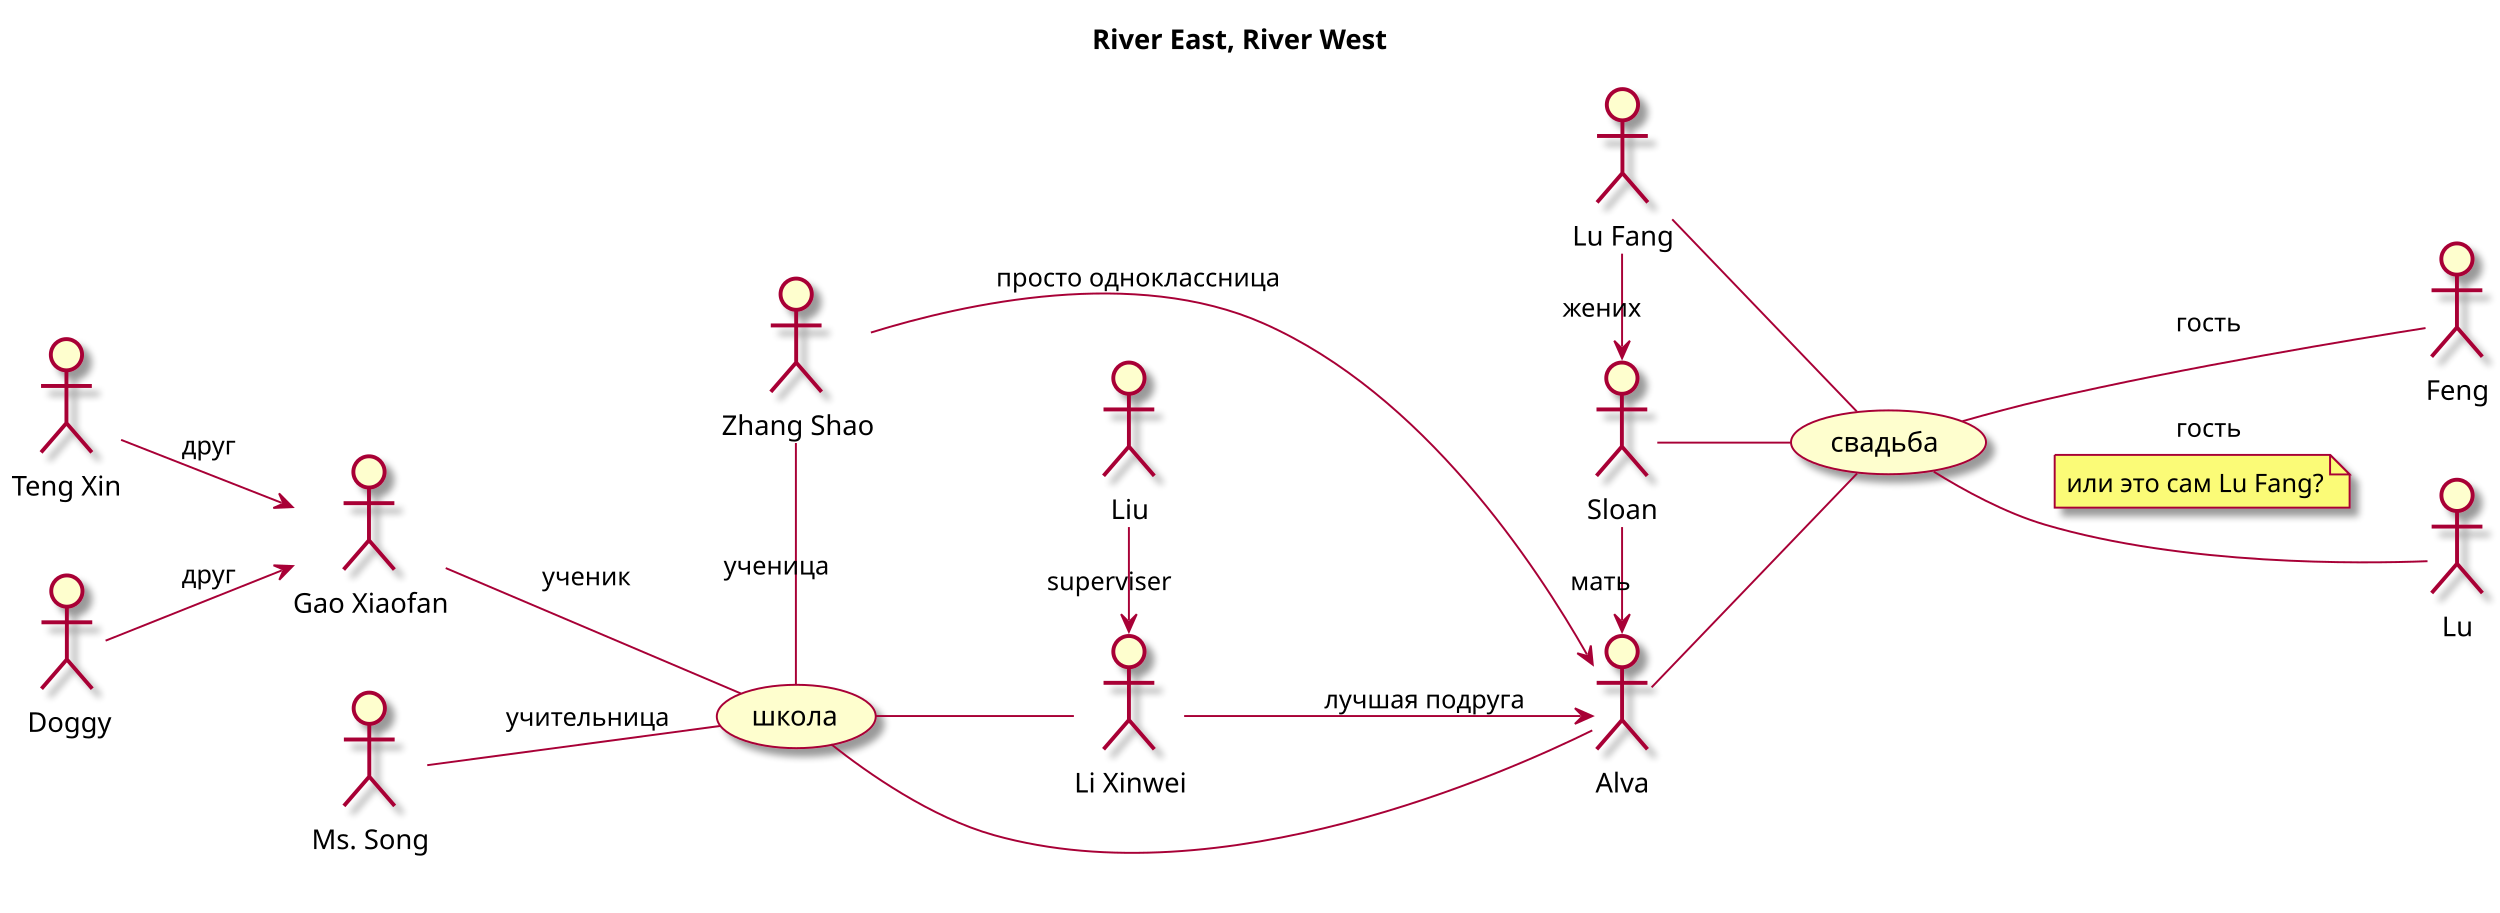
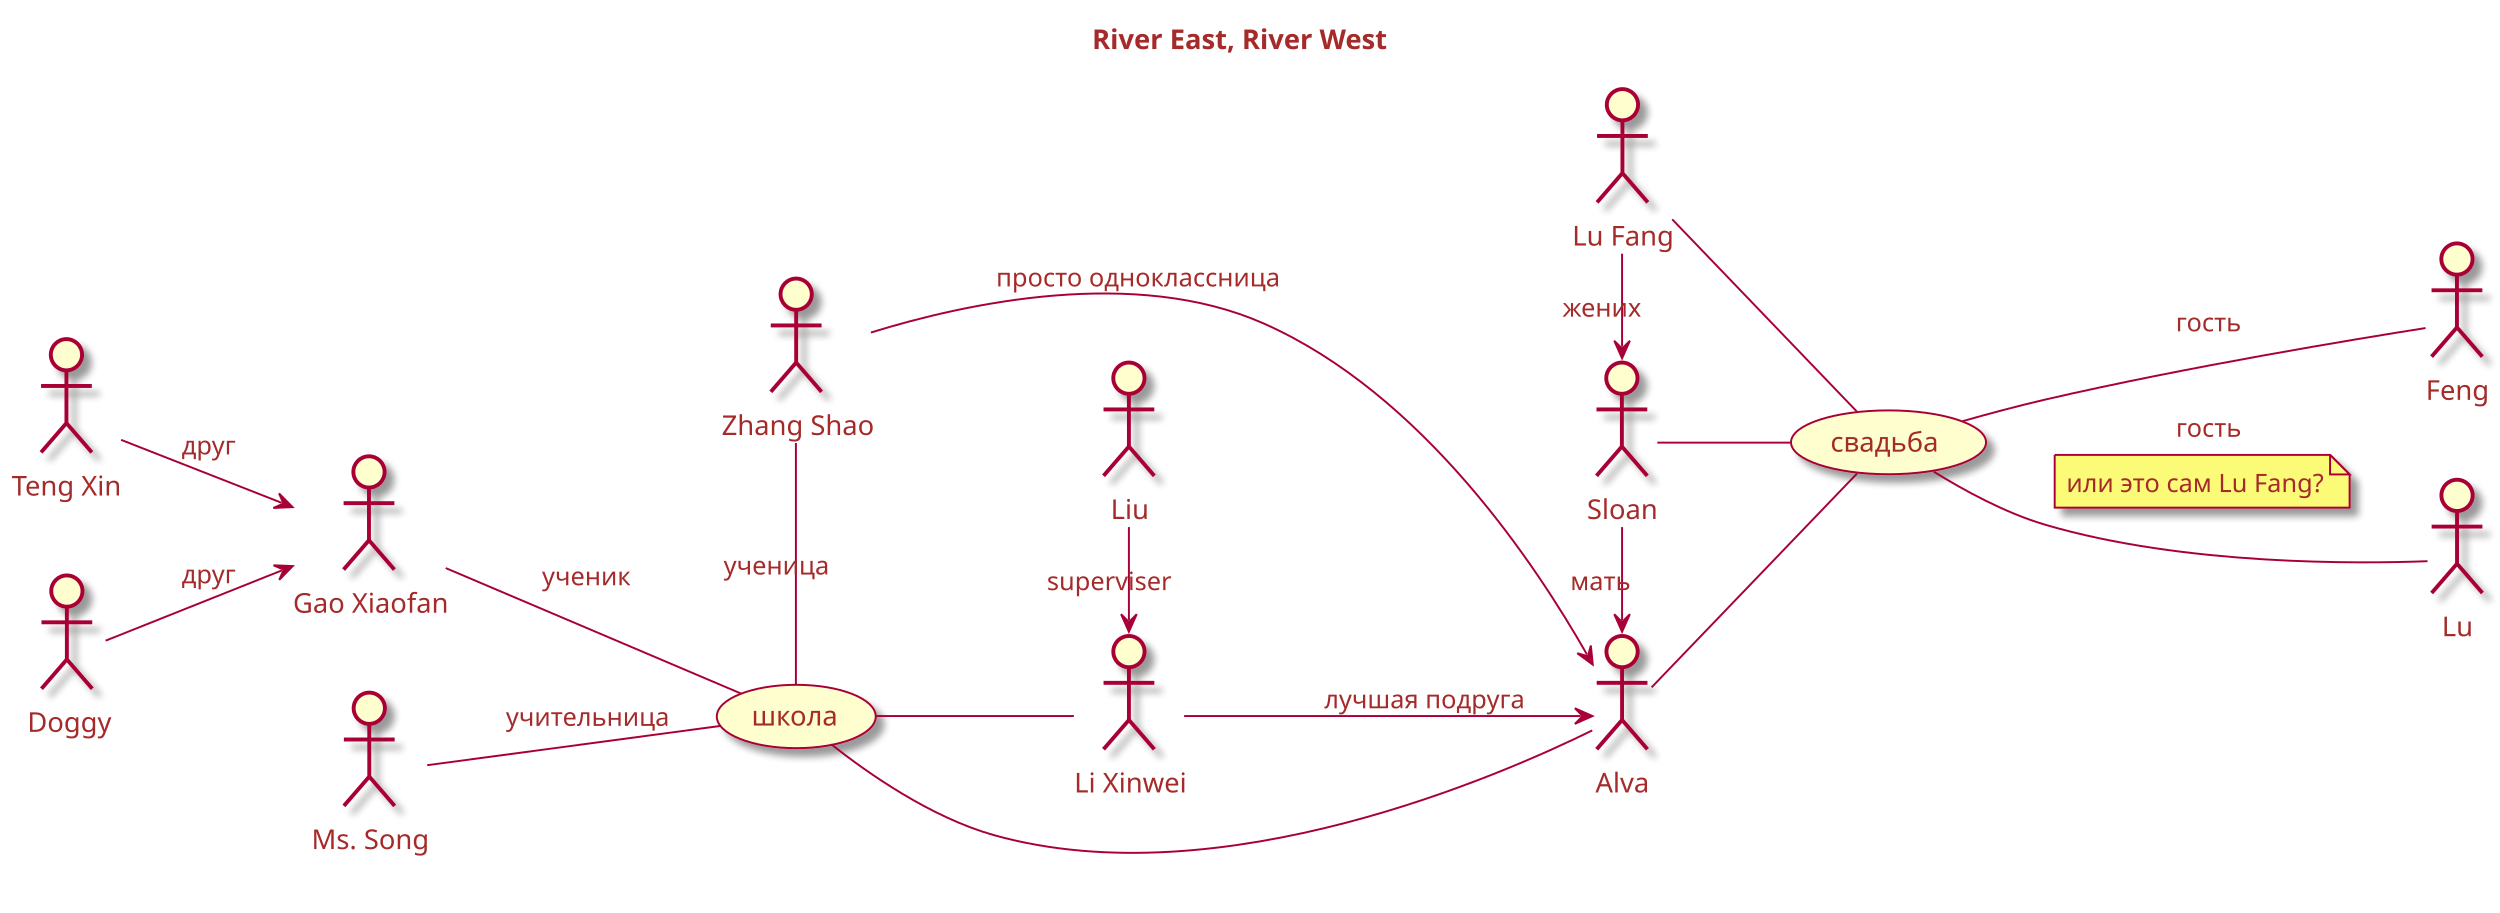
- <svg xmlns="http://www.w3.org/2000/svg" contentStyleType="text/css" height="467px" preserveAspectRatio="none" style="width:1280px;height:467px;background:#FFFFFF;" version="1.1" viewBox="0 0 1280 467" width="1280px" zoomAndPan="magnify">
+ <svg xmlns="http://www.w3.org/2000/svg" contentStyleType="text/css" height="467px" preserveAspectRatio="none" style="width:1280px;height:467px;" version="1.1" viewBox="0 0 1280 467" width="1280px" zoomAndPan="magnify">
  <defs>
-     <filter height="300%" id="ffhclz08z1e5p" width="300%" x="-1" y="-1">
+     <filter height="300%" id="fg9okujzeu9eo" width="300%" x="-1" y="-1">
      <feGaussianBlur result="blurOut" stdDeviation="2.0" />
      <feColorMatrix in="blurOut" result="blurOut2" type="matrix" values="0 0 0 0 0 0 0 0 0 0 0 0 0 0 0 0 0 0 .4 0" />
      <feOffset dx="4.0" dy="4.0" in="blurOut2" result="blurOut3" />
      <feBlend in="SourceGraphic" in2="blurOut3" mode="normal" />
    </filter>
  </defs>
  <g>
-     <text fill="#000000" font-family="sans-serif" font-size="14" font-weight="bold" lengthAdjust="spacing" textLength="148.62" x="559.145" y="25.107">River East, River West</text>
+     <text fill="#A52A2A" font-family="sans-serif" font-size="14" font-weight="bold" lengthAdjust="spacing" textLength="148.62" x="559.145" y="25.107">River East, River West</text>
    <g id="elem_Sloan">
-       <ellipse cx="830.403" cy="193.621" fill="#FEFECE" filter="url(#ffhclz08z1e5p)" rx="8" ry="8" style="stroke:#A80036;stroke-width:2.0;" />
-       <path d="M830.403,201.621 L830.403,228.621 M817.403,209.621 L843.403,209.621 M830.403,228.621 L817.403,243.621 M830.403,228.621 L843.403,243.621 " fill="none" filter="url(#ffhclz08z1e5p)" style="stroke:#A80036;stroke-width:2.0;" />
-       <text fill="#000000" font-family="sans-serif" font-size="14" lengthAdjust="spacing" textLength="35.807" x="812.5" y="265.728">Sloan</text>
+       <ellipse cx="830.403" cy="193.621" fill="#FEFECE" filter="url(#fg9okujzeu9eo)" rx="8" ry="8" style="stroke:#A80036;stroke-width:2.0;" />
+       <path d="M830.403,201.621 L830.403,228.621 M817.403,209.621 L843.403,209.621 M830.403,228.621 L817.403,243.621 M830.403,228.621 L843.403,243.621 " fill="none" filter="url(#fg9okujzeu9eo)" style="stroke:#A80036;stroke-width:2.0;" />
+       <text fill="#A52A2A" font-family="sans-serif" font-size="14" lengthAdjust="spacing" textLength="35.807" x="812.5" y="265.728">Sloan</text>
    </g>
    <g id="elem_Alva">
-       <ellipse cx="830.5" cy="333.621" fill="#FEFECE" filter="url(#ffhclz08z1e5p)" rx="8" ry="8" style="stroke:#A80036;stroke-width:2.0;" />
-       <path d="M830.5,341.621 L830.5,368.621 M817.5,349.621 L843.5,349.621 M830.5,368.621 L817.5,383.621 M830.5,368.621 L843.5,383.621 " fill="none" filter="url(#ffhclz08z1e5p)" style="stroke:#A80036;stroke-width:2.0;" />
-       <text fill="#000000" font-family="sans-serif" font-size="14" lengthAdjust="spacing" textLength="27.234" x="816.883" y="405.728">Alva</text>
+       <ellipse cx="830.5" cy="333.621" fill="#FEFECE" filter="url(#fg9okujzeu9eo)" rx="8" ry="8" style="stroke:#A80036;stroke-width:2.0;" />
+       <path d="M830.5,341.621 L830.5,368.621 M817.5,349.621 L843.5,349.621 M830.5,368.621 L817.5,383.621 M830.5,368.621 L843.5,383.621 " fill="none" filter="url(#fg9okujzeu9eo)" style="stroke:#A80036;stroke-width:2.0;" />
+       <text fill="#A52A2A" font-family="sans-serif" font-size="14" lengthAdjust="spacing" textLength="27.234" x="816.883" y="405.728">Alva</text>
    </g>
    <g id="elem_Fang">
-       <ellipse cx="830.686" cy="53.621" fill="#FEFECE" filter="url(#ffhclz08z1e5p)" rx="8" ry="8" style="stroke:#A80036;stroke-width:2.0;" />
-       <path d="M830.686,61.621 L830.686,88.621 M817.686,69.621 L843.686,69.621 M830.686,88.621 L817.686,103.621 M830.686,88.621 L843.686,103.621 " fill="none" filter="url(#ffhclz08z1e5p)" style="stroke:#A80036;stroke-width:2.0;" />
-       <text fill="#000000" font-family="sans-serif" font-size="14" lengthAdjust="spacing" textLength="51.372" x="805" y="125.728">Lu Fang</text>
+       <ellipse cx="830.686" cy="53.621" fill="#FEFECE" filter="url(#fg9okujzeu9eo)" rx="8" ry="8" style="stroke:#A80036;stroke-width:2.0;" />
+       <path d="M830.686,61.621 L830.686,88.621 M817.686,69.621 L843.686,69.621 M830.686,88.621 L817.686,103.621 M830.686,88.621 L843.686,103.621 " fill="none" filter="url(#fg9okujzeu9eo)" style="stroke:#A80036;stroke-width:2.0;" />
+       <text fill="#A52A2A" font-family="sans-serif" font-size="14" lengthAdjust="spacing" textLength="51.372" x="805" y="125.728">Lu Fang</text>
    </g>
    <g id="elem_Li">
-       <ellipse cx="578.014" cy="333.621" fill="#FEFECE" filter="url(#ffhclz08z1e5p)" rx="8" ry="8" style="stroke:#A80036;stroke-width:2.0;" />
-       <path d="M578.014,341.621 L578.014,368.621 M565.014,349.621 L591.014,349.621 M578.014,368.621 L565.014,383.621 M578.014,368.621 L591.014,383.621 " fill="none" filter="url(#ffhclz08z1e5p)" style="stroke:#A80036;stroke-width:2.0;" />
-       <text fill="#000000" font-family="sans-serif" font-size="14" lengthAdjust="spacing" textLength="56.027" x="550" y="405.728">Li Xinwei</text>
+       <ellipse cx="578.014" cy="333.621" fill="#FEFECE" filter="url(#fg9okujzeu9eo)" rx="8" ry="8" style="stroke:#A80036;stroke-width:2.0;" />
+       <path d="M578.014,341.621 L578.014,368.621 M565.014,349.621 L591.014,349.621 M578.014,368.621 L565.014,383.621 M578.014,368.621 L591.014,383.621 " fill="none" filter="url(#fg9okujzeu9eo)" style="stroke:#A80036;stroke-width:2.0;" />
+       <text fill="#A52A2A" font-family="sans-serif" font-size="14" lengthAdjust="spacing" textLength="56.027" x="550" y="405.728">Li Xinwei</text>
    </g>
    <g id="elem_свадьба">
-       <ellipse cx="966.92" cy="226.462" fill="#FEFECE" filter="url(#ffhclz08z1e5p)" rx="49.92" ry="16.341" style="stroke:#A80036;stroke-width:1.0;" />
-       <text fill="#000000" font-family="sans-serif" font-size="14" lengthAdjust="spacing" textLength="53.491" x="937.175" y="231.266">свадьба</text>
+       <ellipse cx="966.92" cy="226.462" fill="#FEFECE" filter="url(#fg9okujzeu9eo)" rx="49.92" ry="16.341" style="stroke:#A80036;stroke-width:1.0;" />
+       <text fill="#A52A2A" font-family="sans-serif" font-size="14" lengthAdjust="spacing" textLength="53.491" x="937.175" y="231.266">свадьба</text>
    </g>
    <g id="elem_Feng">
-       <ellipse cx="1257.955" cy="132.621" fill="#FEFECE" filter="url(#ffhclz08z1e5p)" rx="8" ry="8" style="stroke:#A80036;stroke-width:2.0;" />
-       <path d="M1257.955,140.621 L1257.955,167.621 M1244.955,148.621 L1270.955,148.621 M1257.955,167.621 L1244.955,182.621 M1257.955,167.621 L1270.955,182.621 " fill="none" filter="url(#ffhclz08z1e5p)" style="stroke:#A80036;stroke-width:2.0;" />
-       <text fill="#000000" font-family="sans-serif" font-size="14" lengthAdjust="spacing" textLength="31.91" x="1242" y="204.728">Feng</text>
+       <ellipse cx="1257.955" cy="132.621" fill="#FEFECE" filter="url(#fg9okujzeu9eo)" rx="8" ry="8" style="stroke:#A80036;stroke-width:2.0;" />
+       <path d="M1257.955,140.621 L1257.955,167.621 M1244.955,148.621 L1270.955,148.621 M1257.955,167.621 L1244.955,182.621 M1257.955,167.621 L1270.955,182.621 " fill="none" filter="url(#fg9okujzeu9eo)" style="stroke:#A80036;stroke-width:2.0;" />
+       <text fill="#A52A2A" font-family="sans-serif" font-size="14" lengthAdjust="spacing" textLength="31.91" x="1242" y="204.728">Feng</text>
    </g>
    <g id="elem_Lu">
-       <ellipse cx="1258" cy="253.621" fill="#FEFECE" filter="url(#ffhclz08z1e5p)" rx="8" ry="8" style="stroke:#A80036;stroke-width:2.0;" />
-       <path d="M1258,261.621 L1258,288.621 M1245,269.621 L1271,269.621 M1258,288.621 L1245,303.621 M1258,288.621 L1271,303.621 " fill="none" filter="url(#ffhclz08z1e5p)" style="stroke:#A80036;stroke-width:2.0;" />
-       <text fill="#000000" font-family="sans-serif" font-size="14" lengthAdjust="spacing" textLength="15.572" x="1250.214" y="325.728">Lu</text>
+       <ellipse cx="1258" cy="253.621" fill="#FEFECE" filter="url(#fg9okujzeu9eo)" rx="8" ry="8" style="stroke:#A80036;stroke-width:2.0;" />
+       <path d="M1258,261.621 L1258,288.621 M1245,269.621 L1271,269.621 M1258,288.621 L1245,303.621 M1258,288.621 L1271,303.621 " fill="none" filter="url(#fg9okujzeu9eo)" style="stroke:#A80036;stroke-width:2.0;" />
+       <text fill="#A52A2A" font-family="sans-serif" font-size="14" lengthAdjust="spacing" textLength="15.572" x="1250.214" y="325.728">Lu</text>
    </g>
    <g id="elem_школа">
-       <ellipse cx="407.693" cy="366.84" fill="#FEFECE" filter="url(#ffhclz08z1e5p)" rx="40.693" ry="16.219" style="stroke:#A80036;stroke-width:1.0;" />
-       <text fill="#000000" font-family="sans-serif" font-size="14" lengthAdjust="spacing" textLength="41.098" x="384.791" y="371.462">школа</text>
+       <ellipse cx="407.693" cy="366.84" fill="#FEFECE" filter="url(#fg9okujzeu9eo)" rx="40.693" ry="16.219" style="stroke:#A80036;stroke-width:1.0;" />
+       <text fill="#A52A2A" font-family="sans-serif" font-size="14" lengthAdjust="spacing" textLength="41.098" x="384.791" y="371.462">школа</text>
    </g>
    <g id="elem_Zhang">
-       <ellipse cx="407.641" cy="150.621" fill="#FEFECE" filter="url(#ffhclz08z1e5p)" rx="8" ry="8" style="stroke:#A80036;stroke-width:2.0;" />
-       <path d="M407.641,158.621 L407.641,185.621 M394.641,166.621 L420.641,166.621 M407.641,185.621 L394.641,200.621 M407.641,185.621 L420.641,200.621 " fill="none" filter="url(#ffhclz08z1e5p)" style="stroke:#A80036;stroke-width:2.0;" />
-       <text fill="#000000" font-family="sans-serif" font-size="14" lengthAdjust="spacing" textLength="76.282" x="369.5" y="222.728">Zhang Shao</text>
+       <ellipse cx="407.641" cy="150.621" fill="#FEFECE" filter="url(#fg9okujzeu9eo)" rx="8" ry="8" style="stroke:#A80036;stroke-width:2.0;" />
+       <path d="M407.641,158.621 L407.641,185.621 M394.641,166.621 L420.641,166.621 M407.641,185.621 L394.641,200.621 M407.641,185.621 L420.641,200.621 " fill="none" filter="url(#fg9okujzeu9eo)" style="stroke:#A80036;stroke-width:2.0;" />
+       <text fill="#A52A2A" font-family="sans-serif" font-size="14" lengthAdjust="spacing" textLength="76.282" x="369.5" y="222.728">Zhang Shao</text>
    </g>
    <g id="elem_Gao">
-       <ellipse cx="188.917" cy="241.621" fill="#FEFECE" filter="url(#ffhclz08z1e5p)" rx="8" ry="8" style="stroke:#A80036;stroke-width:2.0;" />
-       <path d="M188.917,249.621 L188.917,276.621 M175.917,257.621 L201.917,257.621 M188.917,276.621 L175.917,291.621 M188.917,276.621 L201.917,291.621 " fill="none" filter="url(#ffhclz08z1e5p)" style="stroke:#A80036;stroke-width:2.0;" />
-       <text fill="#000000" font-family="sans-serif" font-size="14" lengthAdjust="spacing" textLength="77.834" x="150" y="313.728">Gao Xiaofan</text>
+       <ellipse cx="188.917" cy="241.621" fill="#FEFECE" filter="url(#fg9okujzeu9eo)" rx="8" ry="8" style="stroke:#A80036;stroke-width:2.0;" />
+       <path d="M188.917,249.621 L188.917,276.621 M175.917,257.621 L201.917,257.621 M188.917,276.621 L175.917,291.621 M188.917,276.621 L201.917,291.621 " fill="none" filter="url(#fg9okujzeu9eo)" style="stroke:#A80036;stroke-width:2.0;" />
+       <text fill="#A52A2A" font-family="sans-serif" font-size="14" lengthAdjust="spacing" textLength="77.834" x="150" y="313.728">Gao Xiaofan</text>
    </g>
    <g id="elem_Song">
-       <ellipse cx="189.069" cy="362.621" fill="#FEFECE" filter="url(#ffhclz08z1e5p)" rx="8" ry="8" style="stroke:#A80036;stroke-width:2.0;" />
-       <path d="M189.069,370.621 L189.069,397.621 M176.069,378.621 L202.069,378.621 M189.069,397.621 L176.069,412.621 M189.069,397.621 L202.069,412.621 " fill="none" filter="url(#ffhclz08z1e5p)" style="stroke:#A80036;stroke-width:2.0;" />
-       <text fill="#000000" font-family="sans-serif" font-size="14" lengthAdjust="spacing" textLength="59.138" x="159.5" y="434.728">Ms. Song</text>
+       <ellipse cx="189.069" cy="362.621" fill="#FEFECE" filter="url(#fg9okujzeu9eo)" rx="8" ry="8" style="stroke:#A80036;stroke-width:2.0;" />
+       <path d="M189.069,370.621 L189.069,397.621 M176.069,378.621 L202.069,378.621 M189.069,397.621 L176.069,412.621 M189.069,397.621 L202.069,412.621 " fill="none" filter="url(#fg9okujzeu9eo)" style="stroke:#A80036;stroke-width:2.0;" />
+       <text fill="#A52A2A" font-family="sans-serif" font-size="14" lengthAdjust="spacing" textLength="59.138" x="159.5" y="434.728">Ms. Song</text>
    </g>
    <g id="elem_Liu">
-       <ellipse cx="578" cy="193.621" fill="#FEFECE" filter="url(#ffhclz08z1e5p)" rx="8" ry="8" style="stroke:#A80036;stroke-width:2.0;" />
-       <path d="M578,201.621 L578,228.621 M565,209.621 L591,209.621 M578,228.621 L565,243.621 M578,228.621 L591,243.621 " fill="none" filter="url(#ffhclz08z1e5p)" style="stroke:#A80036;stroke-width:2.0;" />
-       <text fill="#000000" font-family="sans-serif" font-size="14" lengthAdjust="spacing" textLength="18.683" x="568.659" y="265.728">Liu</text>
+       <ellipse cx="578" cy="193.621" fill="#FEFECE" filter="url(#fg9okujzeu9eo)" rx="8" ry="8" style="stroke:#A80036;stroke-width:2.0;" />
+       <path d="M578,201.621 L578,228.621 M565,209.621 L591,209.621 M578,228.621 L565,243.621 M578,228.621 L591,243.621 " fill="none" filter="url(#fg9okujzeu9eo)" style="stroke:#A80036;stroke-width:2.0;" />
+       <text fill="#A52A2A" font-family="sans-serif" font-size="14" lengthAdjust="spacing" textLength="18.683" x="568.659" y="265.728">Liu</text>
    </g>
    <g id="elem_Teng">
-       <ellipse cx="34.017" cy="181.621" fill="#FEFECE" filter="url(#ffhclz08z1e5p)" rx="8" ry="8" style="stroke:#A80036;stroke-width:2.0;" />
-       <path d="M34.017,189.621 L34.017,216.621 M21.017,197.621 L47.017,197.621 M34.017,216.621 L21.017,231.621 M34.017,216.621 L47.017,231.621 " fill="none" filter="url(#ffhclz08z1e5p)" style="stroke:#A80036;stroke-width:2.0;" />
-       <text fill="#000000" font-family="sans-serif" font-size="14" lengthAdjust="spacing" textLength="56.034" x="6" y="253.728">Teng Xin</text>
+       <ellipse cx="34.017" cy="181.621" fill="#FEFECE" filter="url(#fg9okujzeu9eo)" rx="8" ry="8" style="stroke:#A80036;stroke-width:2.0;" />
+       <path d="M34.017,189.621 L34.017,216.621 M21.017,197.621 L47.017,197.621 M34.017,216.621 L21.017,231.621 M34.017,216.621 L47.017,231.621 " fill="none" filter="url(#fg9okujzeu9eo)" style="stroke:#A80036;stroke-width:2.0;" />
+       <text fill="#A52A2A" font-family="sans-serif" font-size="14" lengthAdjust="spacing" textLength="56.034" x="6" y="253.728">Teng Xin</text>
    </g>
    <g id="elem_Doggy">
-       <ellipse cx="34.234" cy="302.621" fill="#FEFECE" filter="url(#ffhclz08z1e5p)" rx="8" ry="8" style="stroke:#A80036;stroke-width:2.0;" />
-       <path d="M34.234,310.621 L34.234,337.621 M21.234,318.621 L47.234,318.621 M34.234,337.621 L21.234,352.621 M34.234,337.621 L47.234,352.621 " fill="none" filter="url(#ffhclz08z1e5p)" style="stroke:#A80036;stroke-width:2.0;" />
-       <text fill="#000000" font-family="sans-serif" font-size="14" lengthAdjust="spacing" textLength="40.469" x="14" y="374.728">Doggy</text>
+       <ellipse cx="34.234" cy="302.621" fill="#FEFECE" filter="url(#fg9okujzeu9eo)" rx="8" ry="8" style="stroke:#A80036;stroke-width:2.0;" />
+       <path d="M34.234,310.621 L34.234,337.621 M21.234,318.621 L47.234,318.621 M34.234,337.621 L21.234,352.621 M34.234,337.621 L47.234,352.621 " fill="none" filter="url(#fg9okujzeu9eo)" style="stroke:#A80036;stroke-width:2.0;" />
+       <text fill="#A52A2A" font-family="sans-serif" font-size="14" lengthAdjust="spacing" textLength="40.469" x="14" y="374.728">Doggy</text>
    </g>
    <g id="link_Sloan_Alva">
      <path d="M830.5,269.871 C830.5,286.911 830.5,300.441 830.5,317.471 " fill="none" id="Sloan-to-Alva" style="stroke:#A80036;stroke-width:1.0;" />
      <polygon fill="#A80036" points="830.5,323.471,834.5,314.471,830.5,318.471,826.5,314.471,830.5,323.471" style="stroke:#A80036;stroke-width:1.0;" />
-       <text fill="#000000" font-family="sans-serif" font-size="13" lengthAdjust="spacing" textLength="28.895" x="804" y="302.149">мать</text>
+       <text fill="#A52A2A" font-family="sans-serif" font-size="13" lengthAdjust="spacing" textLength="28.895" x="804" y="302.149">мать</text>
    </g>
    <g id="link_Fang_Sloan">
      <path d="M830.5,129.871 C830.5,146.911 830.5,160.441 830.5,177.471 " fill="none" id="Fang-to-Sloan" style="stroke:#A80036;stroke-width:1.0;" />
      <polygon fill="#A80036" points="830.5,183.471,834.5,174.471,830.5,178.471,826.5,174.471,830.5,183.471" style="stroke:#A80036;stroke-width:1.0;" />
-       <text fill="#000000" font-family="sans-serif" font-size="13" lengthAdjust="spacing" textLength="36.867" x="800" y="162.149">жених</text>
+       <text fill="#A52A2A" font-family="sans-serif" font-size="13" lengthAdjust="spacing" textLength="36.867" x="800" y="162.149">жених</text>
    </g>
    <g id="link_Fang_свадьба">
      <path d="M856.17,112.301 C883.77,141.031 927.64,186.691 950.69,210.691 " fill="none" id="Fang-свадьба" style="stroke:#A80036;stroke-width:1.0;" />
    </g>
    <g id="link_Sloan_свадьба">
      <path d="M848.53,226.621 C865.64,226.621 892.82,226.621 916.73,226.621 " fill="none" id="Sloan-свадьба" style="stroke:#A80036;stroke-width:1.0;" />
    </g>
    <g id="link_Alva_свадьба">
      <path d="M845.64,351.901 C871.13,325.371 924.59,269.731 950.82,242.421 " fill="none" id="Alva-свадьба" style="stroke:#A80036;stroke-width:1.0;" />
    </g>
    <g id="link_свадьба_Feng">
      <path d="M1004.8,215.651 C1018.04,211.891 1033.13,207.831 1047,204.621 C1119.43,187.841 1207.22,173.421 1241.88,167.961 " fill="none" id="свадьба-Feng" style="stroke:#A80036;stroke-width:1.0;" />
-       <text fill="#000000" font-family="sans-serif" font-size="13" lengthAdjust="spacing" textLength="31.199" x="1114" y="169.649">гость</text>
+       <text fill="#A52A2A" font-family="sans-serif" font-size="13" lengthAdjust="spacing" textLength="31.199" x="1114" y="169.649">гость</text>
    </g>
    <g id="link_свадьба_Lu">
      <path d="M990.11,241.501 C1005.4,250.991 1026.59,262.591 1047,268.621 C1118.24,289.651 1208.55,288.651 1242.88,287.331 " fill="none" id="свадьба-Lu" style="stroke:#A80036;stroke-width:1.0;" />
-       <text fill="#000000" font-family="sans-serif" font-size="13" lengthAdjust="spacing" textLength="31.199" x="1114.082" y="223.649">гость</text>
-       <path d="M1052,232.912 L1052,259.912 L1203,259.912 L1203,242.912 L1193,232.912 L1052,232.912 " fill="#FBFB77" filter="url(#ffhclz08z1e5p)" style="stroke:#A80036;stroke-width:1.0;" />
+       <text fill="#A52A2A" font-family="sans-serif" font-size="13" lengthAdjust="spacing" textLength="31.199" x="1114.082" y="223.649">гость</text>
+       <path d="M1052,232.912 L1052,259.912 L1203,259.912 L1203,242.912 L1193,232.912 L1052,232.912 " fill="#FBFB77" filter="url(#fg9okujzeu9eo)" style="stroke:#A80036;stroke-width:1.0;" />
      <path d="M1193,232.912 L1193,242.912 L1203,242.912 L1193,232.912 " fill="#FBFB77" style="stroke:#A80036;stroke-width:1.0;" />
-       <text fill="#000000" font-family="sans-serif" font-size="13" lengthAdjust="spacing" textLength="130.362" x="1058" y="251.94">или это сам Lu Fang?</text>
+       <text fill="#A52A2A" font-family="sans-serif" font-size="13" lengthAdjust="spacing" textLength="130.362" x="1058" y="251.94">или это сам Lu Fang?</text>
    </g>
    <g id="link_Li_Alva">
      <path d="M606.28,366.621 C659.42,366.621 769.08,366.621 809.34,366.621 " fill="none" id="Li-to-Alva" style="stroke:#A80036;stroke-width:1.0;" />
      <polygon fill="#A80036" points="815.34,366.621,806.34,362.621,810.34,366.621,806.34,370.621,815.34,366.621" style="stroke:#A80036;stroke-width:1.0;" />
-       <text fill="#000000" font-family="sans-serif" font-size="13" lengthAdjust="spacing" textLength="96.726" x="678" y="362.649">лучшая подруга</text>
+       <text fill="#A52A2A" font-family="sans-serif" font-size="13" lengthAdjust="spacing" textLength="96.726" x="678" y="362.649">лучшая подруга</text>
    </g>
    <g id="link_школа_Alva">
      <path d="M425.62,381.101 C444.59,396.101 476.76,418.601 509,427.621 C625.19,460.121 769.91,396.311 815.24,373.961 " fill="none" id="школа-Alva" style="stroke:#A80036;stroke-width:1.0;" />
    </g>
    <g id="link_школа_Li">
      <path d="M448.01,366.621 C479.33,366.621 522.27,366.621 549.83,366.621 " fill="none" id="школа-Li" style="stroke:#A80036;stroke-width:1.0;" />
    </g>
    <g id="link_Zhang_Alva">
      <path d="M445.9,170.261 C494.5,155.201 580.93,136.371 647,165.621 C728.67,201.781 786.461,289.327 812.521,335.087 " fill="none" id="Zhang-to-Alva" style="stroke:#A80036;stroke-width:1.0;" />
      <polygon fill="#A80036" points="815.49,340.301,814.512,330.501,813.016,335.956,807.56,334.46,815.49,340.301" style="stroke:#A80036;stroke-width:1.0;" />
-       <text fill="#000000" font-family="sans-serif" font-size="13" lengthAdjust="spacing" textLength="136.64" x="510" y="146.649">просто одноклассница</text>
+       <text fill="#A52A2A" font-family="sans-serif" font-size="13" lengthAdjust="spacing" textLength="136.64" x="510" y="146.649">просто одноклассница</text>
    </g>
    <g id="link_Zhang_школа">
      <path d="M407.5,226.831 C407.5,266.421 407.5,322.911 407.5,350.381 " fill="none" id="Zhang-школа" style="stroke:#A80036;stroke-width:1.0;" />
-       <text fill="#000000" font-family="sans-serif" font-size="13" lengthAdjust="spacing" textLength="49.62" x="370.5" y="294.149">ученица</text>
+       <text fill="#A52A2A" font-family="sans-serif" font-size="13" lengthAdjust="spacing" textLength="49.62" x="370.5" y="294.149">ученица</text>
    </g>
    <g id="link_Liu_Li">
      <path d="M578,269.871 C578,286.911 578,300.441 578,317.471 " fill="none" id="Liu-to-Li" style="stroke:#A80036;stroke-width:1.0;" />
      <polygon fill="#A80036" points="578,323.471,582,314.471,578,318.471,574,314.471,578,323.471" style="stroke:#A80036;stroke-width:1.0;" />
-       <text fill="#000000" font-family="sans-serif" font-size="13" lengthAdjust="spacing" textLength="59.966" x="536" y="302.149">superviser</text>
+       <text fill="#A52A2A" font-family="sans-serif" font-size="13" lengthAdjust="spacing" textLength="59.966" x="536" y="302.149">superviser</text>
    </g>
    <g id="link_Song_школа">
      <path d="M218.75,391.771 C257.4,386.591 326.18,377.381 368.9,371.661 " fill="none" id="Song-школа" style="stroke:#A80036;stroke-width:1.0;" />
-       <text fill="#000000" font-family="sans-serif" font-size="13" lengthAdjust="spacing" textLength="77.194" x="259" y="371.649">учительница</text>
+       <text fill="#A52A2A" font-family="sans-serif" font-size="13" lengthAdjust="spacing" textLength="77.194" x="259" y="371.649">учительница</text>
    </g>
    <g id="link_Gao_школа">
      <path d="M228.21,290.861 C271.54,309.271 341.13,338.841 379.29,355.061 " fill="none" id="Gao-школа" style="stroke:#A80036;stroke-width:1.0;" />
-       <text fill="#000000" font-family="sans-serif" font-size="13" lengthAdjust="spacing" textLength="40.631" x="277.5" y="299.649">ученик</text>
+       <text fill="#A52A2A" font-family="sans-serif" font-size="13" lengthAdjust="spacing" textLength="40.631" x="277.5" y="299.649">ученик</text>
    </g>
    <g id="link_Teng_Gao">
      <path d="M62,225.211 C86.36,234.761 116.885,246.73 144.205,257.45 " fill="none" id="Teng-to-Gao" style="stroke:#A80036;stroke-width:1.0;" />
      <polygon fill="#A80036" points="149.79,259.641,142.873,252.63,145.136,257.815,139.951,260.077,149.79,259.641" style="stroke:#A80036;stroke-width:1.0;" />
-       <text fill="#000000" font-family="sans-serif" font-size="13" lengthAdjust="spacing" textLength="26.057" x="93" y="232.649">друг</text>
+       <text fill="#A52A2A" font-family="sans-serif" font-size="13" lengthAdjust="spacing" textLength="26.057" x="93" y="232.649">друг</text>
    </g>
    <g id="link_Doggy_Gao">
      <path d="M54.07,328.021 C77.94,318.501 113.816,304.192 144.306,292.042 " fill="none" id="Doggy-to-Gao" style="stroke:#A80036;stroke-width:1.0;" />
      <polygon fill="#A80036" points="149.88,289.821,140.039,289.437,145.235,291.672,143,296.869,149.88,289.821" style="stroke:#A80036;stroke-width:1.0;" />
-       <text fill="#000000" font-family="sans-serif" font-size="13" lengthAdjust="spacing" textLength="26.057" x="93" y="298.649">друг</text>
+       <text fill="#A52A2A" font-family="sans-serif" font-size="13" lengthAdjust="spacing" textLength="26.057" x="93" y="298.649">друг</text>
    </g>
  </g>
</svg>
